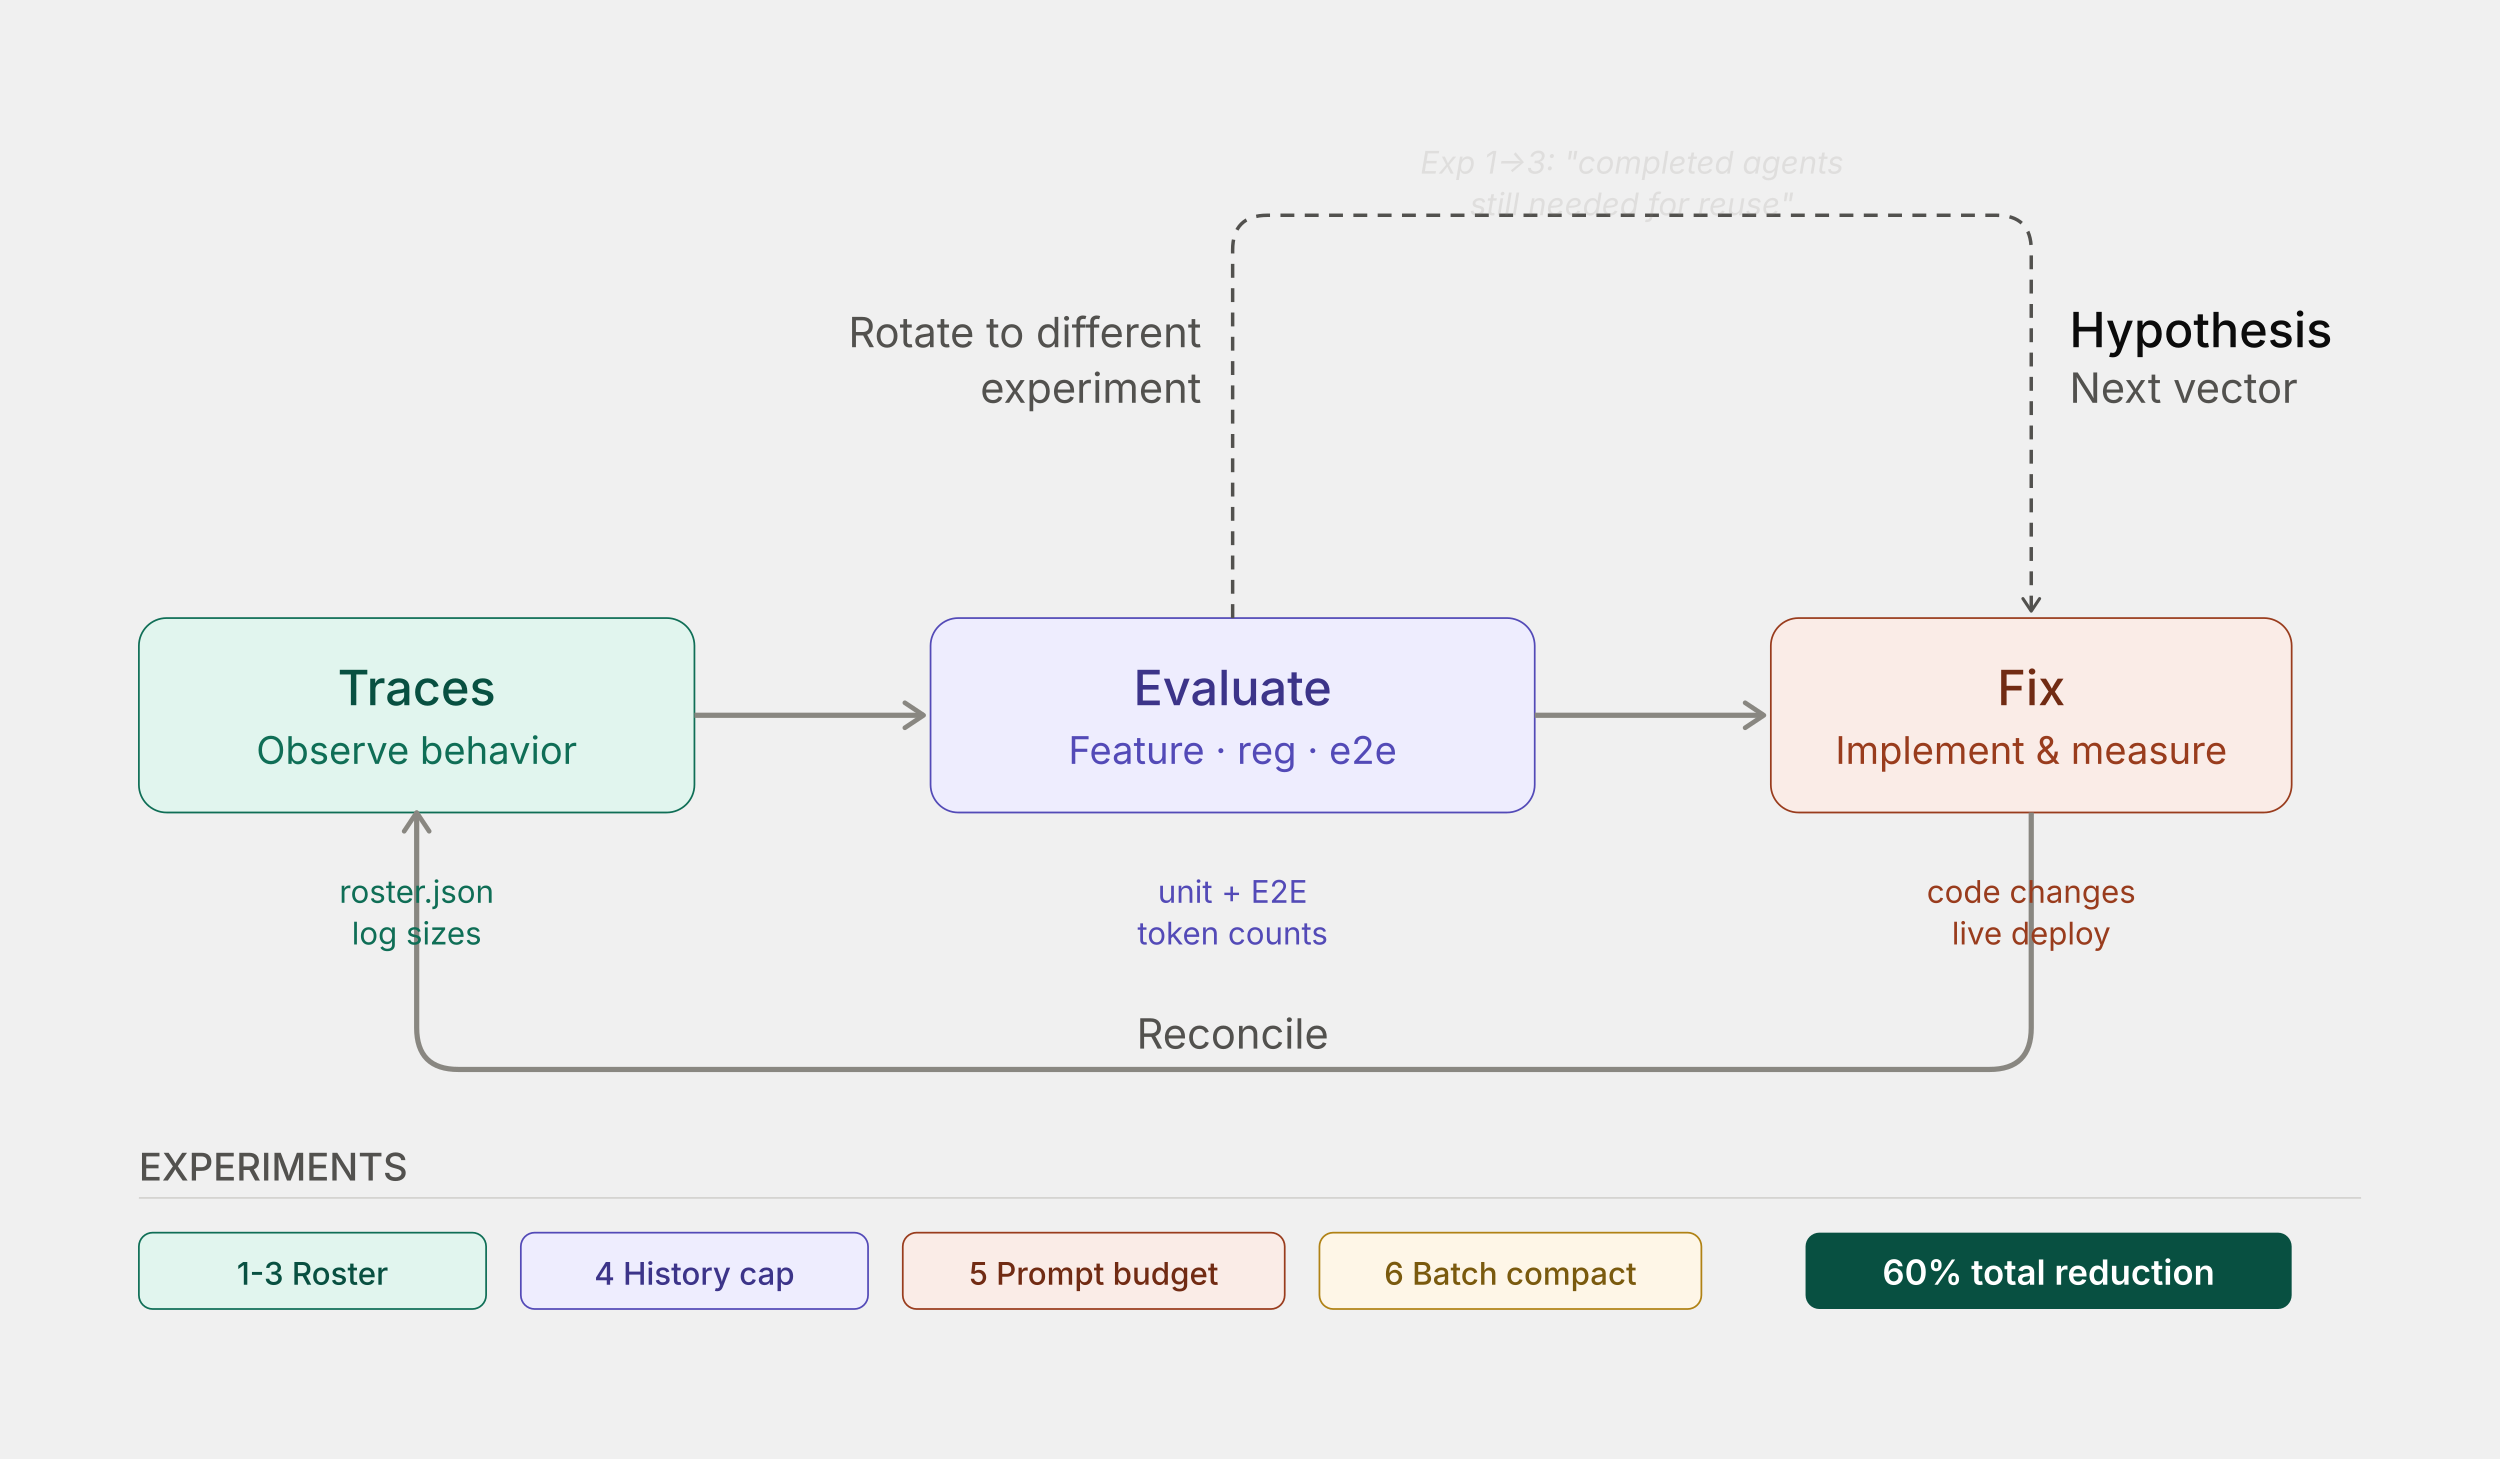
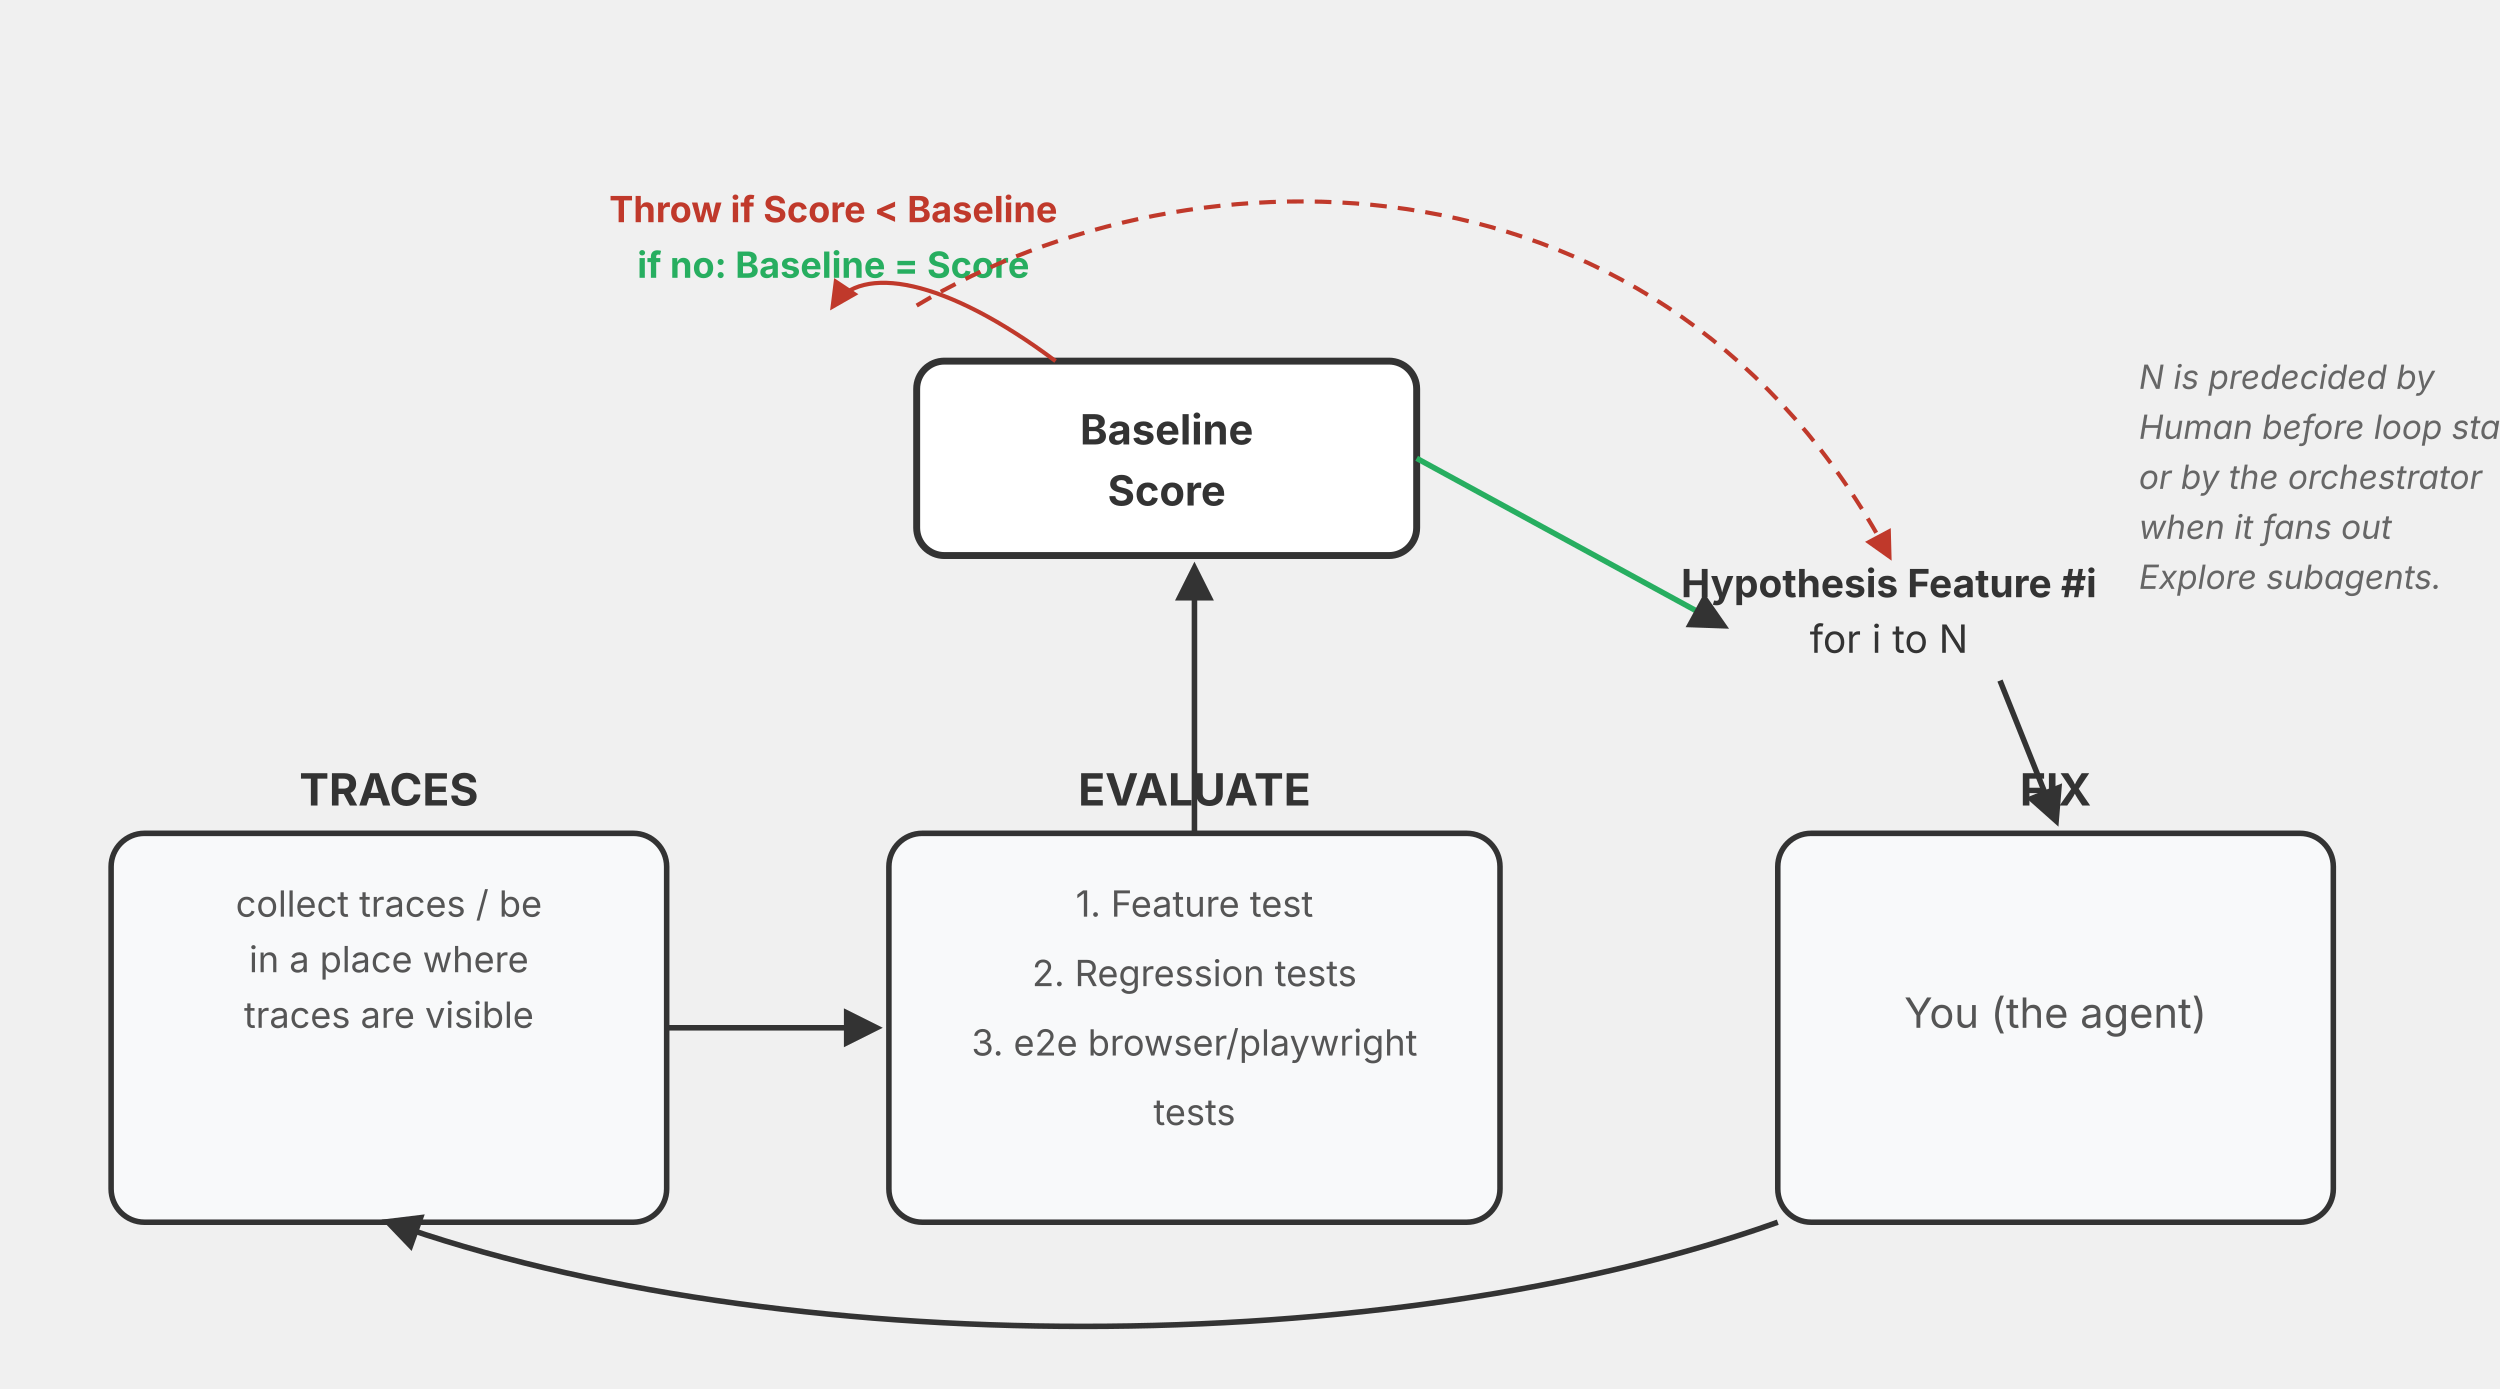
- <svg xmlns="http://www.w3.org/2000/svg" width="100%" viewBox="0 0 720 420" role="img">
+ <svg xmlns="http://www.w3.org/2000/svg" width="100%" viewBox="0 0 900 500" role="img" style="font-family: system-ui, -apple-system, sans-serif;">
  <defs>
-     <marker id="arrow" viewBox="0 0 10 10" refX="8" refY="5" markerWidth="6" markerHeight="6" orient="auto-start-reverse">
-       <path d="M2 1L8 5L2 9" fill="none" stroke="context-stroke" stroke-width="1.5" stroke-linecap="round" stroke-linejoin="round" />
+     <marker id="arrow" viewBox="0 0 10 10" refX="8" refY="5" markerWidth="7" markerHeight="7" orient="auto-start-reverse">
+       <path d="M 0 0 L 10 5 L 0 10 z" fill="#333" />
    </marker>
-     <style>
-   text { font-family: "Inter", "Anthropic Sans", -apple-system, system-ui, sans-serif; }
- </style>
+     <marker id="arrow-red" viewBox="0 0 10 10" refX="8" refY="5" markerWidth="7" markerHeight="7" orient="auto-start-reverse">
+       <path d="M 0 0 L 10 5 L 0 10 z" fill="#c0392b" />
+     </marker>
  </defs>
-   <g>
-     <rect x="40" y="178" width="160" height="56" rx="8" fill="#e1f5ee" stroke="#0f6e56" stroke-width="0.5" />
-     <text x="120" y="198" text-anchor="middle" dominant-baseline="central" font-size="14" font-weight="500" fill="#085041">Traces</text>
-     <text x="120" y="216" text-anchor="middle" dominant-baseline="central" font-size="11" fill="#0f6e56">Observe behavior</text>
-   </g>
-   <g>
-     <rect x="268" y="178" width="174" height="56" rx="8" fill="#eeedfe" stroke="#534ab7" stroke-width="0.5" />
-     <text x="355" y="198" text-anchor="middle" dominant-baseline="central" font-size="14" font-weight="500" fill="#3c3489">Evaluate</text>
-     <text x="355" y="216" text-anchor="middle" dominant-baseline="central" font-size="11" fill="#534ab7">Feature · reg · e2e</text>
-   </g>
-   <g>
-     <rect x="510" y="178" width="150" height="56" rx="8" fill="#faece7" stroke="#993c1d" stroke-width="0.5" />
-     <text x="585" y="198" text-anchor="middle" dominant-baseline="central" font-size="14" font-weight="500" fill="#712b13">Fix</text>
-     <text x="585" y="216" text-anchor="middle" dominant-baseline="central" font-size="11" fill="#993c1d">Implement &amp; measure</text>
-   </g>
-   <line x1="200" y1="206" x2="266" y2="206" stroke="#898781" stroke-width="1.5" marker-end="url(#arrow)" />
-   <line x1="442" y1="206" x2="508" y2="206" stroke="#898781" stroke-width="1.5" marker-end="url(#arrow)" />
-   <path d="M 585 234 V 296 Q 585 308 573 308 H 132 Q 120 308 120 296 V 234" fill="none" stroke="#898781" stroke-width="1.5" marker-end="url(#arrow)" />
-   <text x="355" y="302" text-anchor="middle" font-size="12" fill="#52514e">Reconcile</text>
-   <path d="M 355 178 V 72 Q 355 62 365 62 H 575 Q 585 62 585 72 V 176" fill="none" stroke="#52514e" stroke-width="1" stroke-dasharray="4 3" marker-end="url(#arrow)" />
-   <text x="346" y="100" text-anchor="end" font-size="12" fill="#52514e">Rotate to different</text>
-   <text x="346" y="116" text-anchor="end" font-size="12" fill="#52514e">experiment</text>
-   <text x="596" y="100" text-anchor="start" font-size="14" font-weight="500" fill="#0b0b0b">Hypothesis</text>
-   <text x="596" y="116" text-anchor="start" font-size="12" fill="#52514e">Next vector</text>
-   <line x1="40" y1="345" x2="680" y2="345" stroke="#d4d3d0" stroke-width="0.5" />
-   <text x="40" y="340" font-size="11" font-weight="500" fill="#52514e">EXPERIMENTS</text>
-   <rect x="40" y="355" width="100" height="22" rx="4" fill="#e1f5ee" stroke="#0f6e56" stroke-width="0.5" />
-   <text x="90" y="370" text-anchor="middle" font-size="9" font-weight="500" fill="#085041">1-3 Roster</text>
-   <rect x="150" y="355" width="100" height="22" rx="4" fill="#eeedfe" stroke="#534ab7" stroke-width="0.5" />
-   <text x="200" y="370" text-anchor="middle" font-size="9" font-weight="500" fill="#3c3489">4 History cap</text>
-   <rect x="260" y="355" width="110" height="22" rx="4" fill="#faece7" stroke="#993c1d" stroke-width="0.5" />
-   <text x="315" y="370" text-anchor="middle" font-size="9" font-weight="500" fill="#712b13">5 Prompt budget</text>
-   <rect x="380" y="355" width="110" height="22" rx="4" fill="#fef6e7" stroke="#b08215" stroke-width="0.5" />
-   <text x="435" y="370" text-anchor="middle" font-size="9" font-weight="500" fill="#7a5a0e">6 Batch compact</text>
-   <rect x="520" y="355" width="140" height="22" rx="4" fill="#085041" stroke="none" />
-   <text x="590" y="370" text-anchor="middle" font-size="10" font-weight="600" fill="#fff">60% total reduction</text>
-   <text x="120" y="260" text-anchor="middle" font-size="9" fill="#0f6e56">roster.json</text>
-   <text x="120" y="272" text-anchor="middle" font-size="9" fill="#0f6e56">log sizes</text>
-   <text x="355" y="260" text-anchor="middle" font-size="9" fill="#534ab7">unit + E2E</text>
-   <text x="355" y="272" text-anchor="middle" font-size="9" fill="#534ab7">token counts</text>
-   <text x="585" y="260" text-anchor="middle" font-size="9" fill="#993c1d">code changes</text>
-   <text x="585" y="272" text-anchor="middle" font-size="9" fill="#993c1d">live deploy</text>
-   <text x="470" y="50" text-anchor="middle" font-size="9" fill="#89878129" font-style="italic">Exp 1→3: "completed agents</text>
-   <text x="470" y="62" text-anchor="middle" font-size="9" fill="#89878129" font-style="italic">still needed for reuse"</text>
+   <rect x="40" y="300" width="200" height="140" rx="12" fill="#f8f9fa" stroke="#333" stroke-width="2" />
+   <text x="140" y="290" text-anchor="middle" font-size="16" font-weight="bold" fill="#333">TRACES</text>
+   <text x="140" y="330" text-anchor="middle" font-size="13" fill="#555">collect traces / be</text>
+   <text x="140" y="350" text-anchor="middle" font-size="13" fill="#555">in a place where</text>
+   <text x="140" y="370" text-anchor="middle" font-size="13" fill="#555">traces are visible</text>
+   <rect x="320" y="300" width="220" height="140" rx="12" fill="#f8f9fa" stroke="#333" stroke-width="2" />
+   <text x="430" y="290" text-anchor="middle" font-size="16" font-weight="bold" fill="#333">EVALUATE</text>
+   <text x="430" y="330" text-anchor="middle" font-size="13" fill="#555">1. Feature test</text>
+   <text x="430" y="355" text-anchor="middle" font-size="13" fill="#555">2. Regression tests</text>
+   <text x="430" y="380" text-anchor="middle" font-size="13" fill="#555">3. e2e browser/playwright</text>
+   <text x="430" y="405" text-anchor="middle" font-size="13" fill="#555">   tests</text>
+   <rect x="640" y="300" width="200" height="140" rx="12" fill="#f8f9fa" stroke="#333" stroke-width="2" />
+   <text x="740" y="290" text-anchor="middle" font-size="16" font-weight="bold" fill="#333">FIX</text>
+   <text x="740" y="370" text-anchor="middle" font-size="15" fill="#555">You (the agent)</text>
+   <rect x="330" y="130" width="180" height="70" rx="10" fill="#fff" stroke="#333" stroke-width="2.5" />
+   <text x="420" y="160" text-anchor="middle" font-size="15" font-weight="bold" fill="#333">Baseline</text>
+   <text x="420" y="182" text-anchor="middle" font-size="15" font-weight="bold" fill="#333">Score</text>
+   <text x="680" y="215" text-anchor="middle" font-size="14" font-weight="bold" fill="#333">Hypothesis Feature #i</text>
+   <text x="680" y="235" text-anchor="middle" font-size="14" fill="#333">for i to N</text>
+   <text x="770" y="140" font-size="12" fill="#666" font-style="italic">N is predecided by</text>
+   <text x="770" y="158" font-size="12" fill="#666" font-style="italic">Human before loop starts</text>
+   <text x="770" y="176" font-size="12" fill="#666" font-style="italic">or by the orchestrator</text>
+   <text x="770" y="194" font-size="12" fill="#666" font-style="italic">when it fans out</text>
+   <text x="770" y="212" font-size="12" fill="#666" font-style="italic">Explore subagents.</text>
+   <text x="300" y="80" text-anchor="middle" font-size="13" font-weight="bold" fill="#c0392b">Throw if Score &lt; Baseline</text>
+   <text x="300" y="100" text-anchor="middle" font-size="13" fill="#27ae60" font-weight="bold">if no: Baseline = Score</text>
+   <path d="M 240 370 L 315 370" fill="none" stroke="#333" stroke-width="2" marker-end="url(#arrow)" />
+   <path d="M 430 300 L 430 205" fill="none" stroke="#333" stroke-width="2" marker-end="url(#arrow)" />
+   <path d="M 380 130 C 340 100 310 95 300 110" fill="none" stroke="#c0392b" stroke-width="1.5" marker-end="url(#arrow-red)" />
+   <path d="M 510 165 L 620 225" fill="none" stroke="#27ae60" stroke-width="2" marker-end="url(#arrow)" />
+   <path d="M 720 245 L 740 295" fill="none" stroke="#333" stroke-width="2" marker-end="url(#arrow)" />
+   <path d="M 640 440 C 500 490 280 490 140 440" fill="none" stroke="#333" stroke-width="2" marker-end="url(#arrow)" />
+   <path d="M 330 110 C 430 50 600 50 680 200" fill="none" stroke="#c0392b" stroke-width="1.5" stroke-dasharray="6,4" marker-end="url(#arrow-red)" />
</svg>
